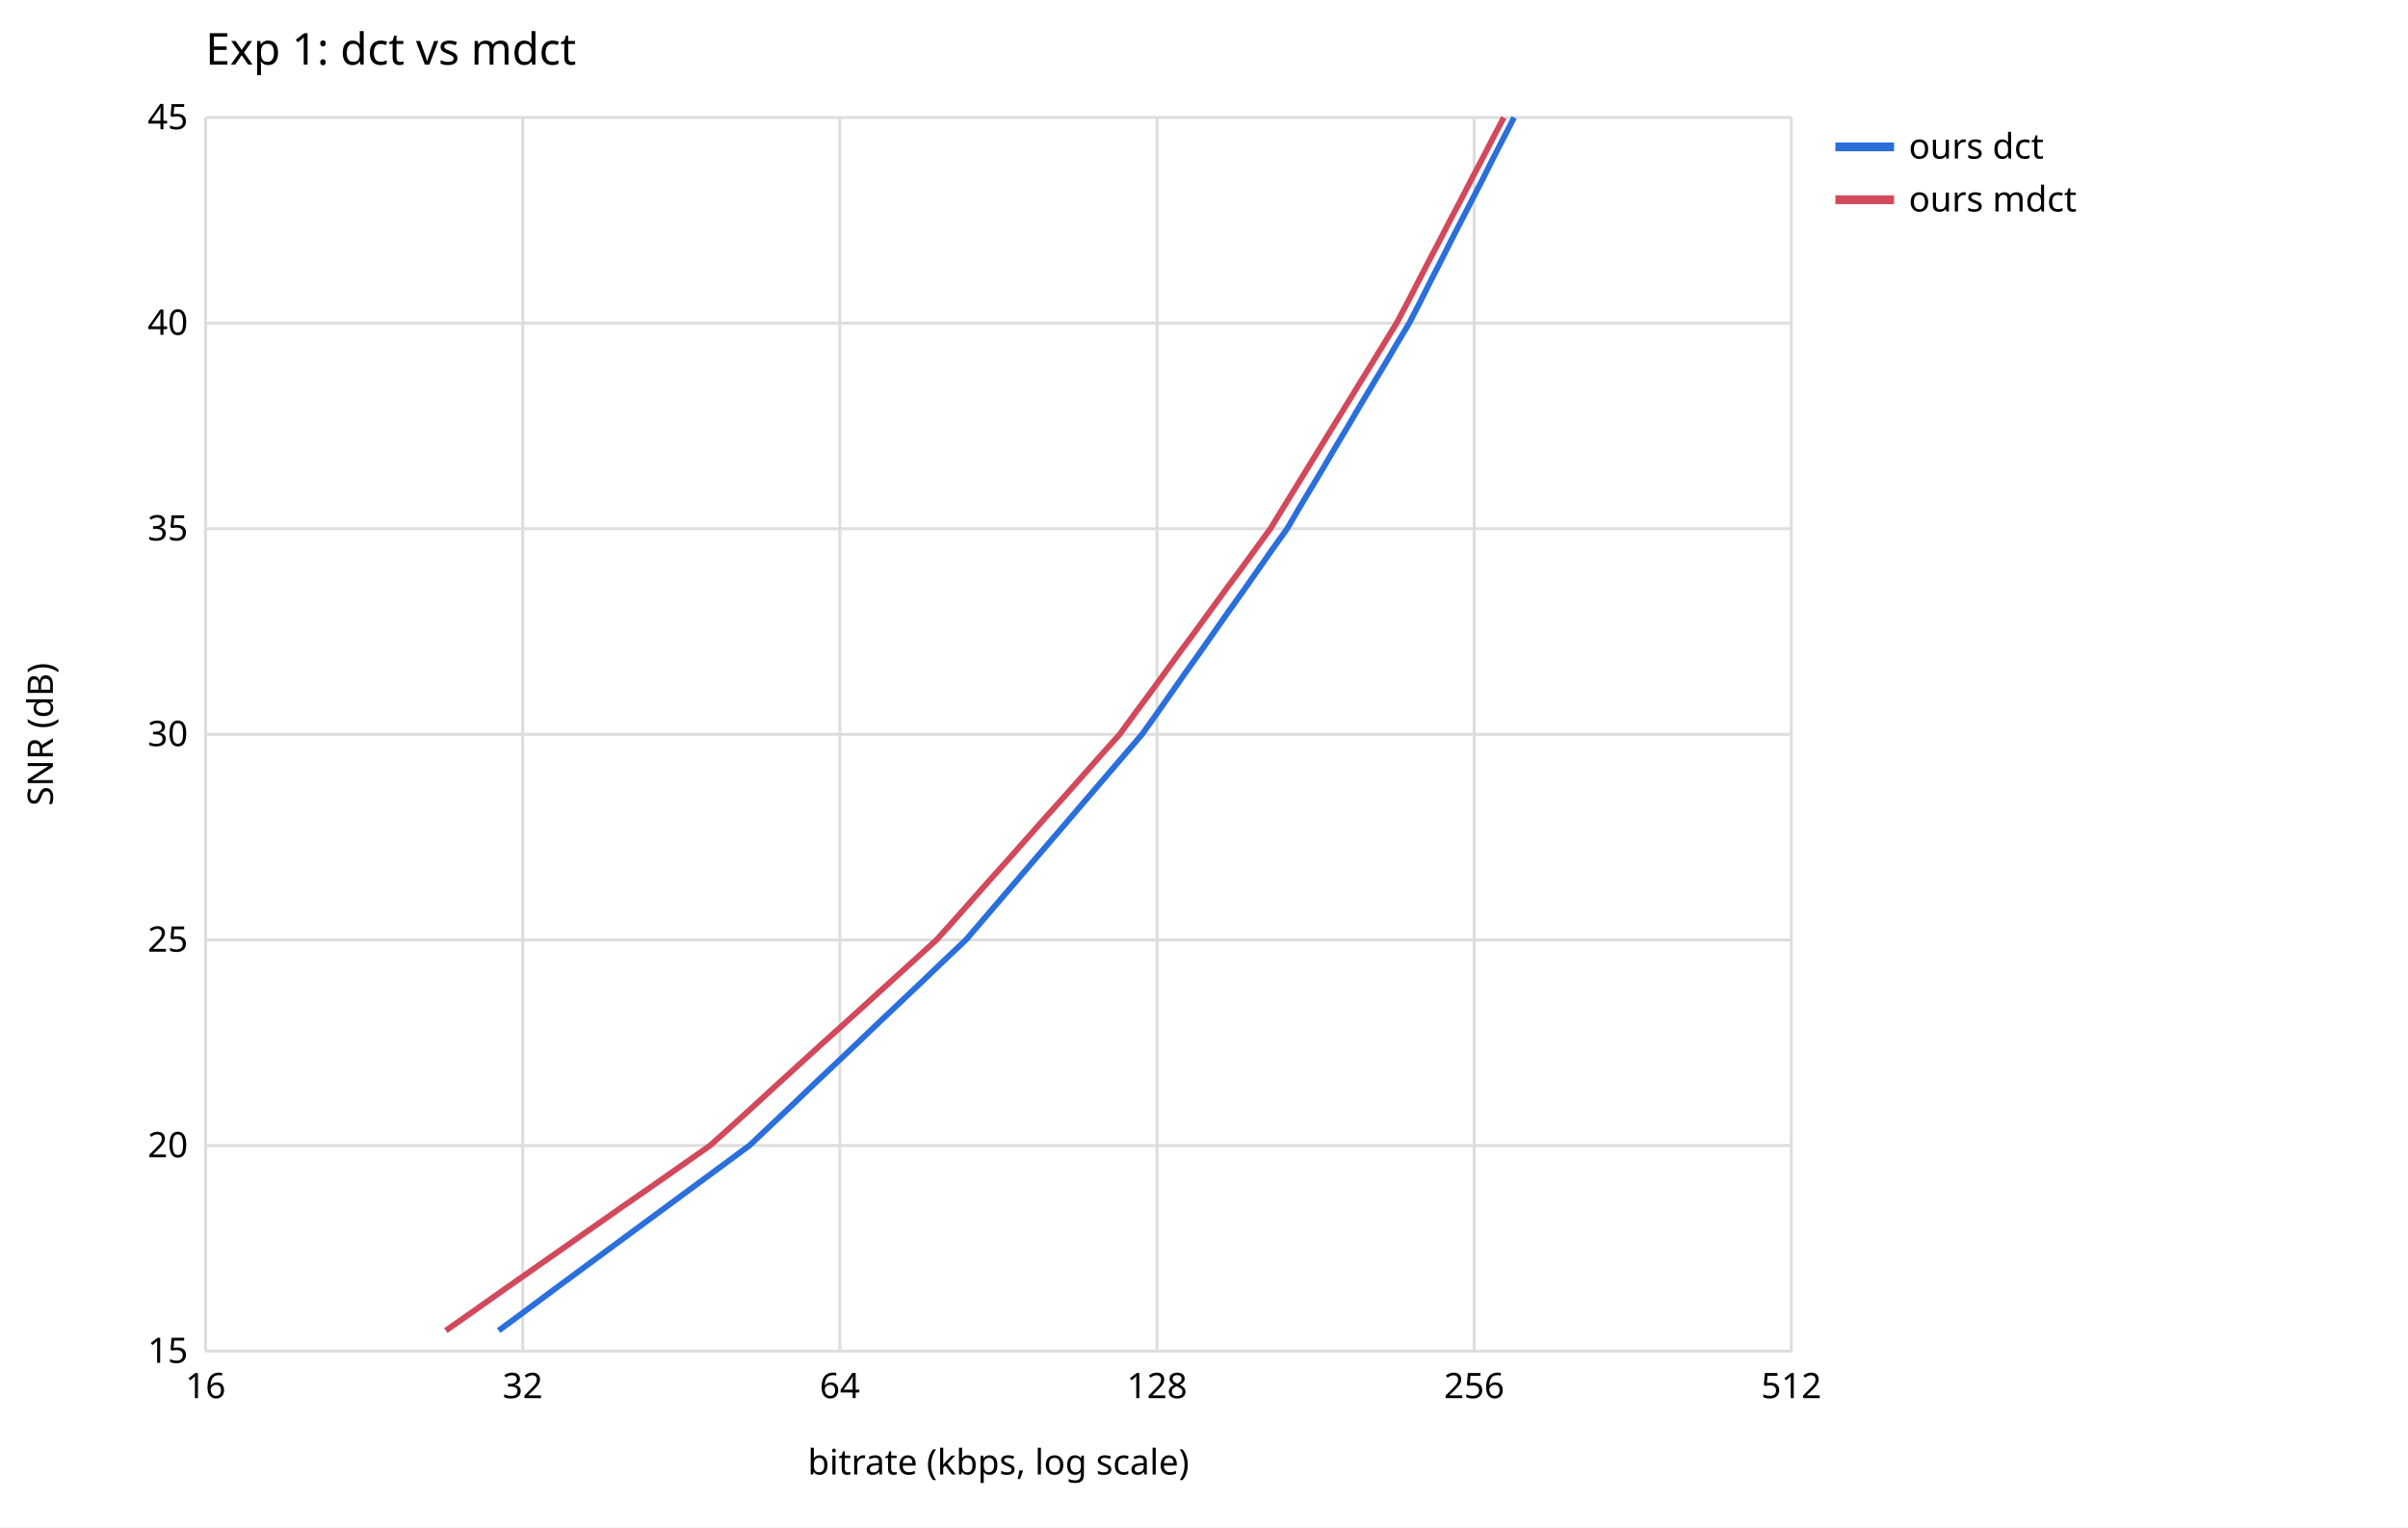
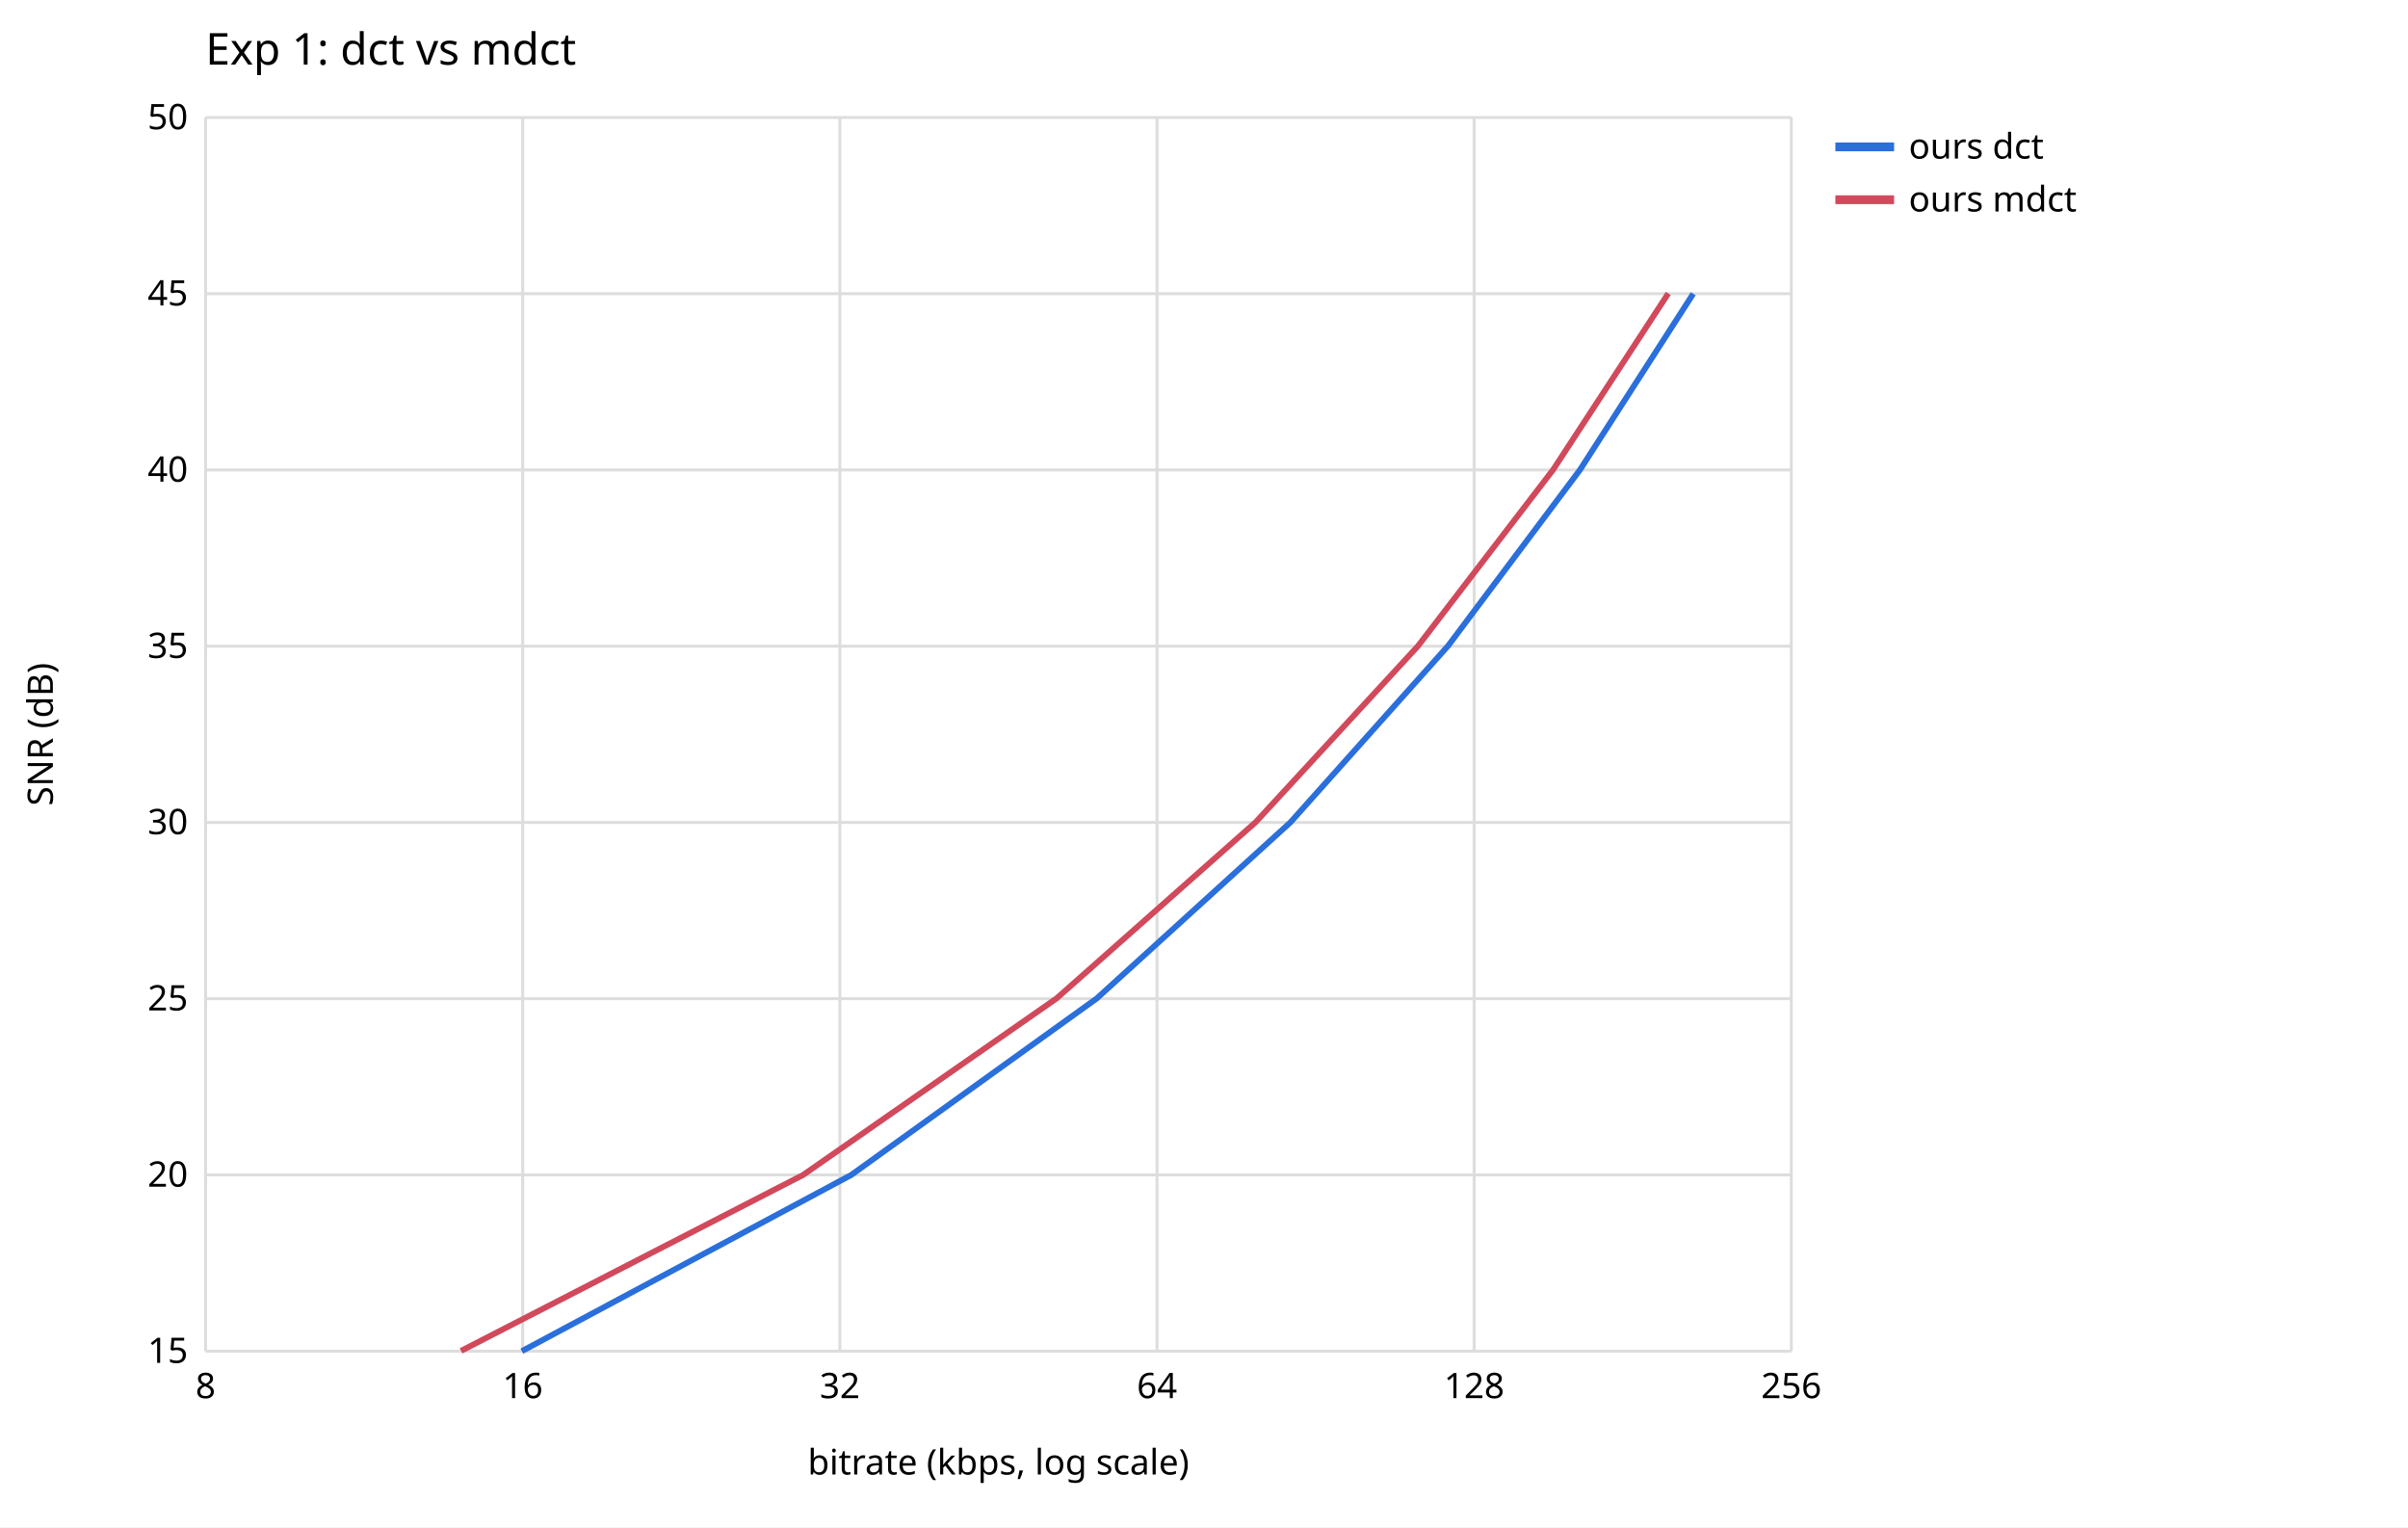
<svg xmlns="http://www.w3.org/2000/svg" width="820" height="520" font-family="sans-serif" font-size="12">
  <rect width="100%" height="100%" fill="white" />
  <text x="70" y="22" font-size="15">Exp 1: dct vs mdct</text>
  <line x1="70.0" y1="40" x2="70.0" y2="460" stroke="#ddd" />
-   <text x="70.0" y="476" text-anchor="middle">16</text>
+   <text x="70.0" y="476" text-anchor="middle">8</text>
  <line x1="178.0" y1="40" x2="178.0" y2="460" stroke="#ddd" />
-   <text x="178.0" y="476" text-anchor="middle">32</text>
+   <text x="178.0" y="476" text-anchor="middle">16</text>
  <line x1="286.0" y1="40" x2="286.0" y2="460" stroke="#ddd" />
-   <text x="286.0" y="476" text-anchor="middle">64</text>
+   <text x="286.0" y="476" text-anchor="middle">32</text>
  <line x1="394.0" y1="40" x2="394.0" y2="460" stroke="#ddd" />
-   <text x="394.0" y="476" text-anchor="middle">128</text>
+   <text x="394.0" y="476" text-anchor="middle">64</text>
  <line x1="502.0" y1="40" x2="502.0" y2="460" stroke="#ddd" />
-   <text x="502.0" y="476" text-anchor="middle">256</text>
+   <text x="502.0" y="476" text-anchor="middle">128</text>
  <line x1="610.0" y1="40" x2="610.0" y2="460" stroke="#ddd" />
-   <text x="610.0" y="476" text-anchor="middle">512</text>
+   <text x="610.0" y="476" text-anchor="middle">256</text>
  <line x1="70" y1="460.0" x2="610" y2="460.0" stroke="#ddd" />
  <text x="64" y="464.0" text-anchor="end">15</text>
-   <line x1="70" y1="390.0" x2="610" y2="390.0" stroke="#ddd" />
-   <text x="64" y="394.0" text-anchor="end">20</text>
-   <line x1="70" y1="320.0" x2="610" y2="320.0" stroke="#ddd" />
-   <text x="64" y="324.0" text-anchor="end">25</text>
-   <line x1="70" y1="250.0" x2="610" y2="250.0" stroke="#ddd" />
-   <text x="64" y="254.0" text-anchor="end">30</text>
-   <line x1="70" y1="180.0" x2="610" y2="180.0" stroke="#ddd" />
-   <text x="64" y="184.0" text-anchor="end">35</text>
-   <line x1="70" y1="110.0" x2="610" y2="110.0" stroke="#ddd" />
-   <text x="64" y="114.0" text-anchor="end">40</text>
+   <line x1="70" y1="400.0" x2="610" y2="400.0" stroke="#ddd" />
+   <text x="64" y="404.0" text-anchor="end">20</text>
+   <line x1="70" y1="340.0" x2="610" y2="340.0" stroke="#ddd" />
+   <text x="64" y="344.0" text-anchor="end">25</text>
+   <line x1="70" y1="280.0" x2="610" y2="280.0" stroke="#ddd" />
+   <text x="64" y="284.0" text-anchor="end">30</text>
+   <line x1="70" y1="220.0" x2="610" y2="220.0" stroke="#ddd" />
+   <text x="64" y="224.0" text-anchor="end">35</text>
+   <line x1="70" y1="160.0" x2="610" y2="160.0" stroke="#ddd" />
+   <text x="64" y="164.0" text-anchor="end">40</text>
+   <line x1="70" y1="100.0" x2="610" y2="100.0" stroke="#ddd" />
+   <text x="64" y="104.0" text-anchor="end">45</text>
  <line x1="70" y1="40.0" x2="610" y2="40.0" stroke="#ddd" />
-   <text x="64" y="44.0" text-anchor="end">45</text>
+   <text x="64" y="44.0" text-anchor="end">50</text>
  <text x="340" y="502" text-anchor="middle">bitrate (kbps, log scale)</text>
  <text transform="translate(18,250) rotate(-90)" text-anchor="middle">SNR (dB)</text>
-   <polyline fill="none" stroke="#2a6fdb" stroke-width="2" points="169.8,453.0 179.3,446.0 188.7,439.0 198.2,432.0 207.7,425.0 217.2,418.0 226.7,411.0 236.2,404.0 245.7,397.0 255.2,390.0 262.6,383.0 270.0,376.0 277.3,369.0 284.7,362.0 292.1,355.0 299.4,348.0 306.8,341.0 314.2,334.0 321.5,327.0 328.9,320.0 334.9,313.0 340.9,306.0 346.9,299.0 352.9,292.0 358.9,285.0 364.9,278.0 370.9,271.0 376.9,264.0 382.9,257.0 388.9,250.0 393.9,243.0 398.8,236.0 403.7,229.0 408.7,222.0 413.6,215.0 418.5,208.0 423.5,201.0 428.4,194.0 433.3,187.0 438.3,180.0 442.4,173.0 446.6,166.0 450.8,159.0 454.9,152.0 459.1,145.0 463.2,138.0 467.4,131.0 471.6,124.0 475.7,117.0 479.9,110.0 483.5,103.0 487.0,96.0 490.6,89.0 494.1,82.0 497.7,75.0 501.3,68.0 504.9,61.0 508.4,54.0 512.0,47.0 515.6,40.0" />
+   <polyline fill="none" stroke="#2a6fdb" stroke-width="2" points="177.7,460.0 289.9,400.0 373.5,339.9 439.4,280.0 493.1,219.9 538.0,160.0 576.6,100.0" />
  <line x1="625" y1="50" x2="645" y2="50" stroke="#2a6fdb" stroke-width="3" />
  <text x="650" y="54">ours dct</text>
-   <polyline fill="none" stroke="#d1495b" stroke-width="2" points="151.8,453.0 161.8,446.0 171.7,439.0 181.7,432.0 191.7,425.0 201.7,418.0 211.7,411.0 221.8,404.0 231.8,397.0 241.8,390.0 249.6,383.0 257.3,376.0 264.9,369.0 272.6,362.0 280.3,355.0 288.1,348.0 295.8,341.0 303.5,334.0 311.2,327.0 318.9,320.0 325.2,313.0 331.4,306.0 337.6,299.0 343.9,292.0 350.1,285.0 356.3,278.0 362.6,271.0 368.8,264.0 375.0,257.0 381.3,250.0 386.4,243.0 391.6,236.0 396.7,229.0 401.8,222.0 407.0,215.0 412.1,208.0 417.2,201.0 422.4,194.0 427.5,187.0 432.6,180.0 436.9,173.0 441.2,166.0 445.5,159.0 449.8,152.0 454.1,145.0 458.4,138.0 462.7,131.0 467.0,124.0 471.3,117.0 475.6,110.0 479.3,103.0 482.9,96.0 486.5,89.0 490.2,82.0 493.8,75.0 497.5,68.0 501.1,61.0 504.8,54.0 508.4,47.0 512.1,40.0" />
+   <polyline fill="none" stroke="#d1495b" stroke-width="2" points="157.0,459.9 273.5,400.0 359.8,339.9 427.6,279.9 482.9,219.9 528.9,159.9 568.1,99.9" />
  <line x1="625" y1="68" x2="645" y2="68" stroke="#d1495b" stroke-width="3" />
  <text x="650" y="72">ours mdct</text>
</svg>
